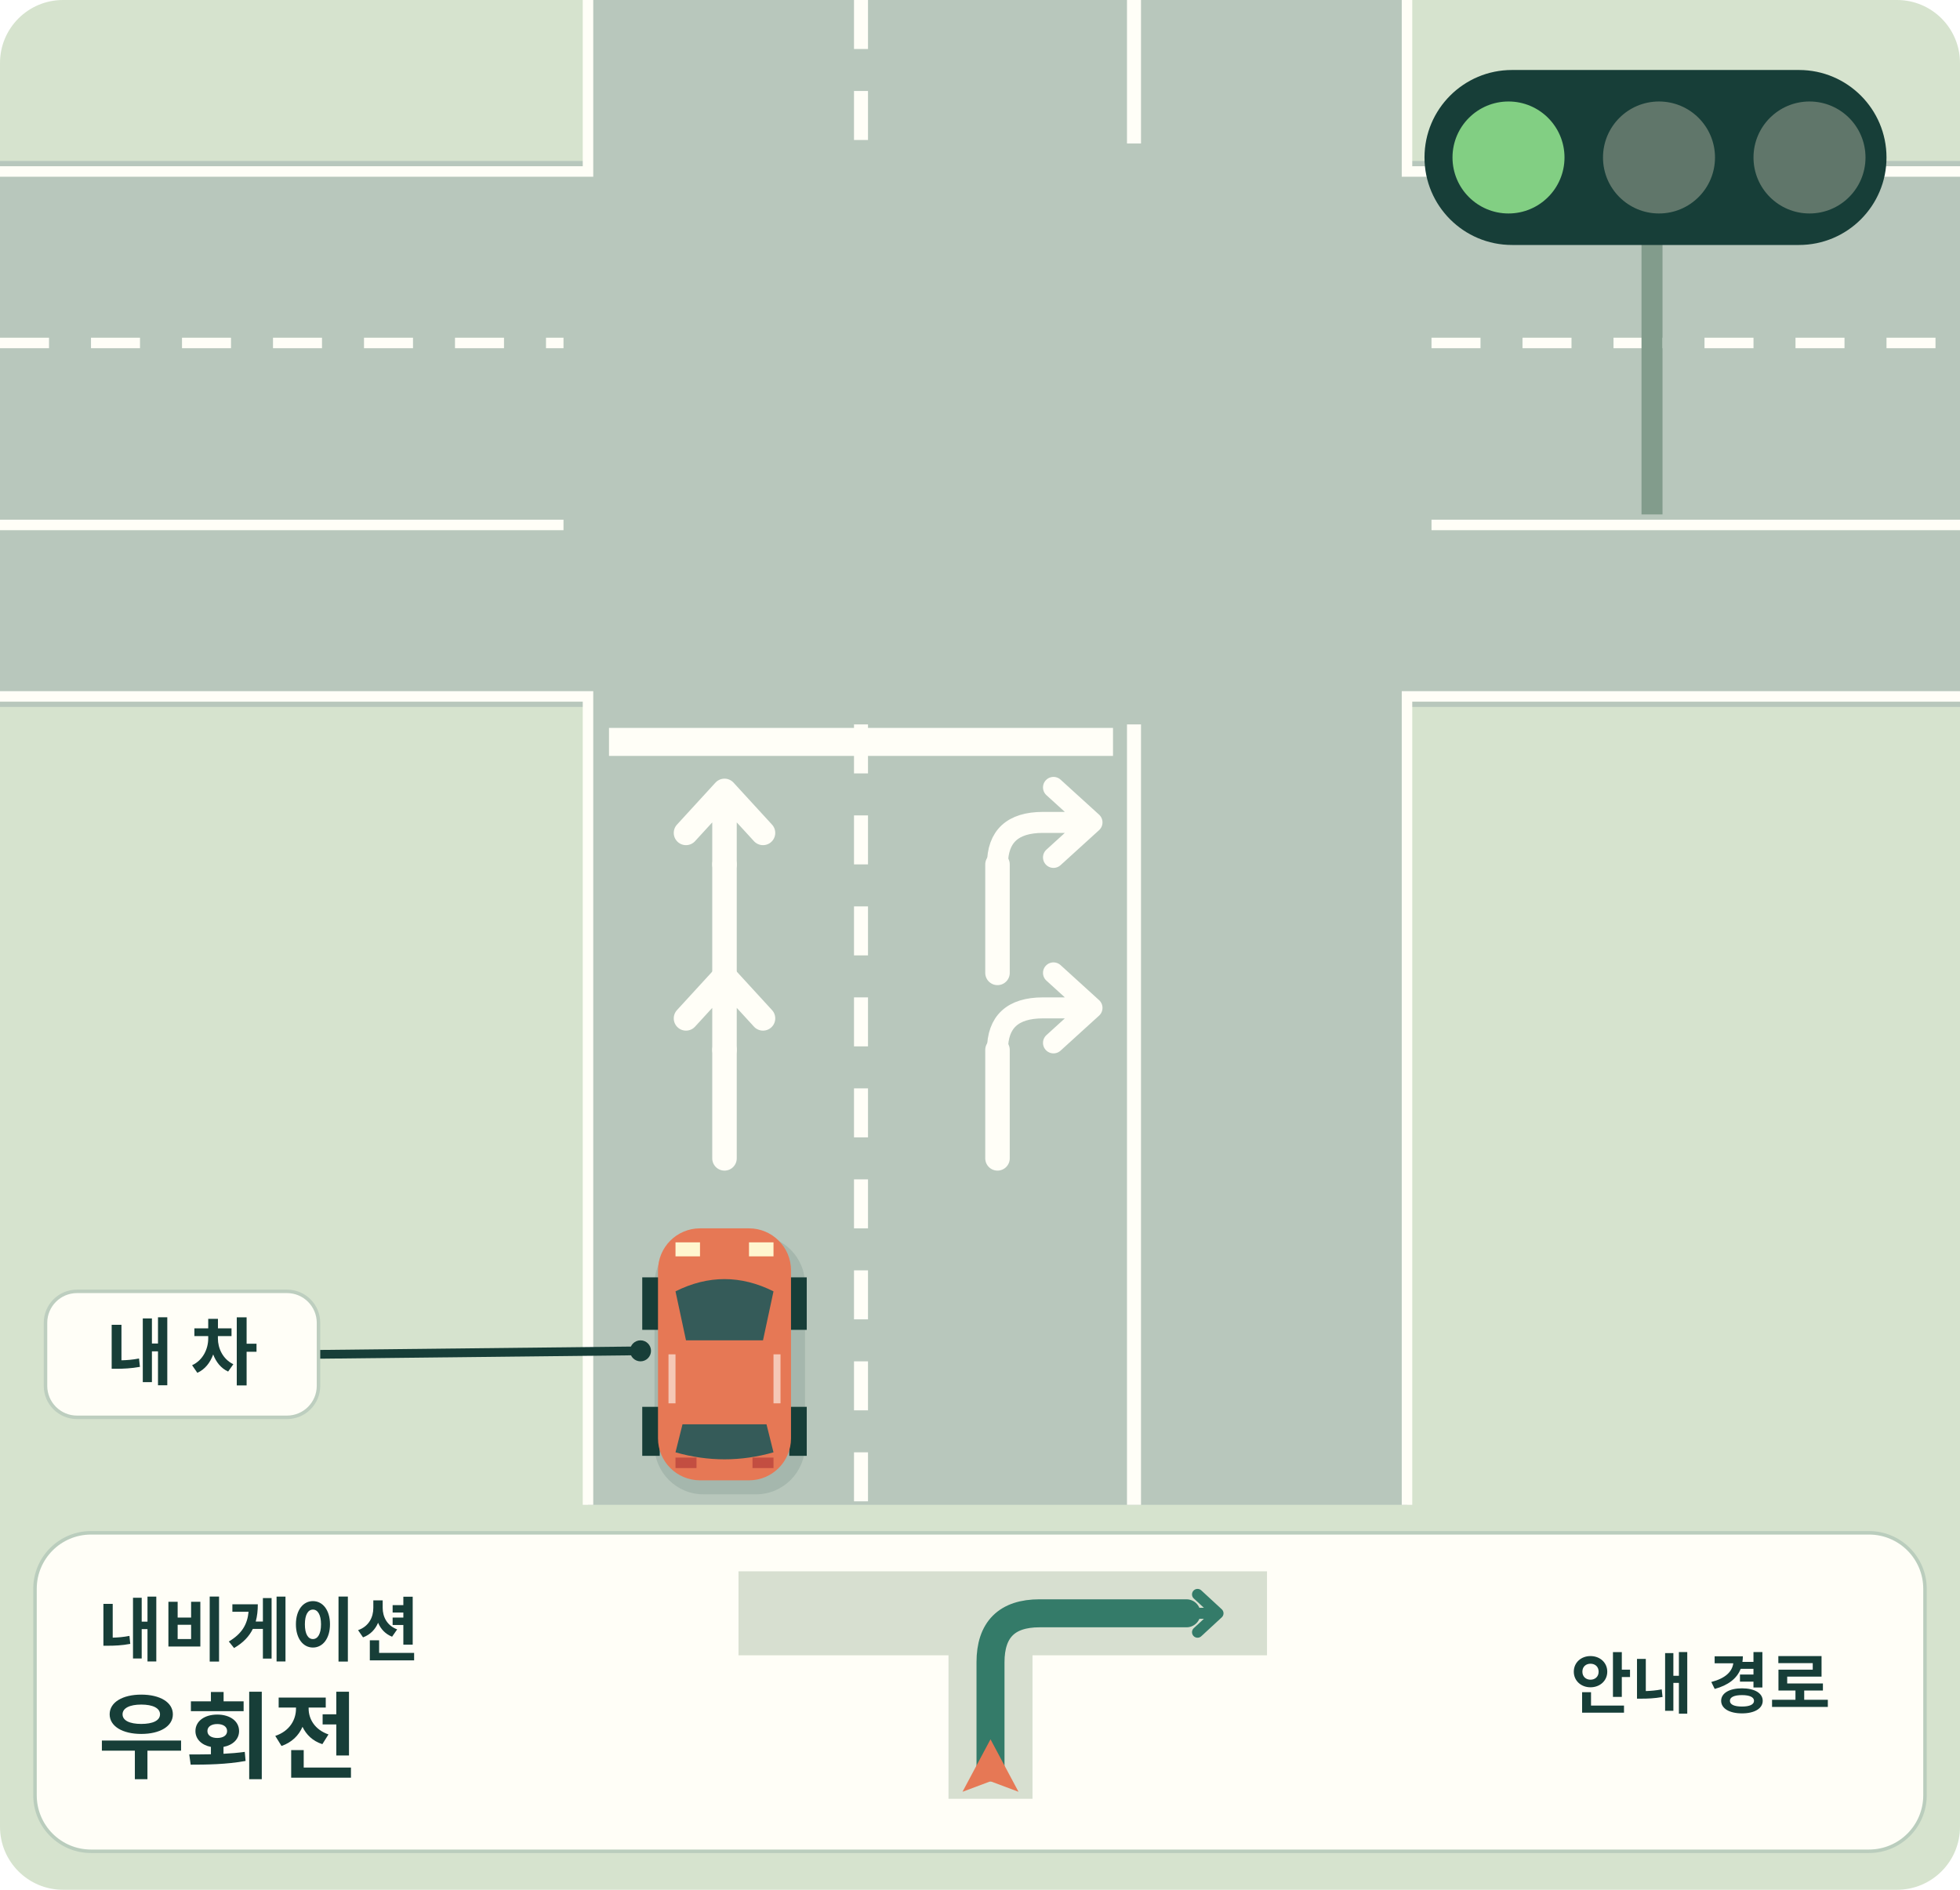
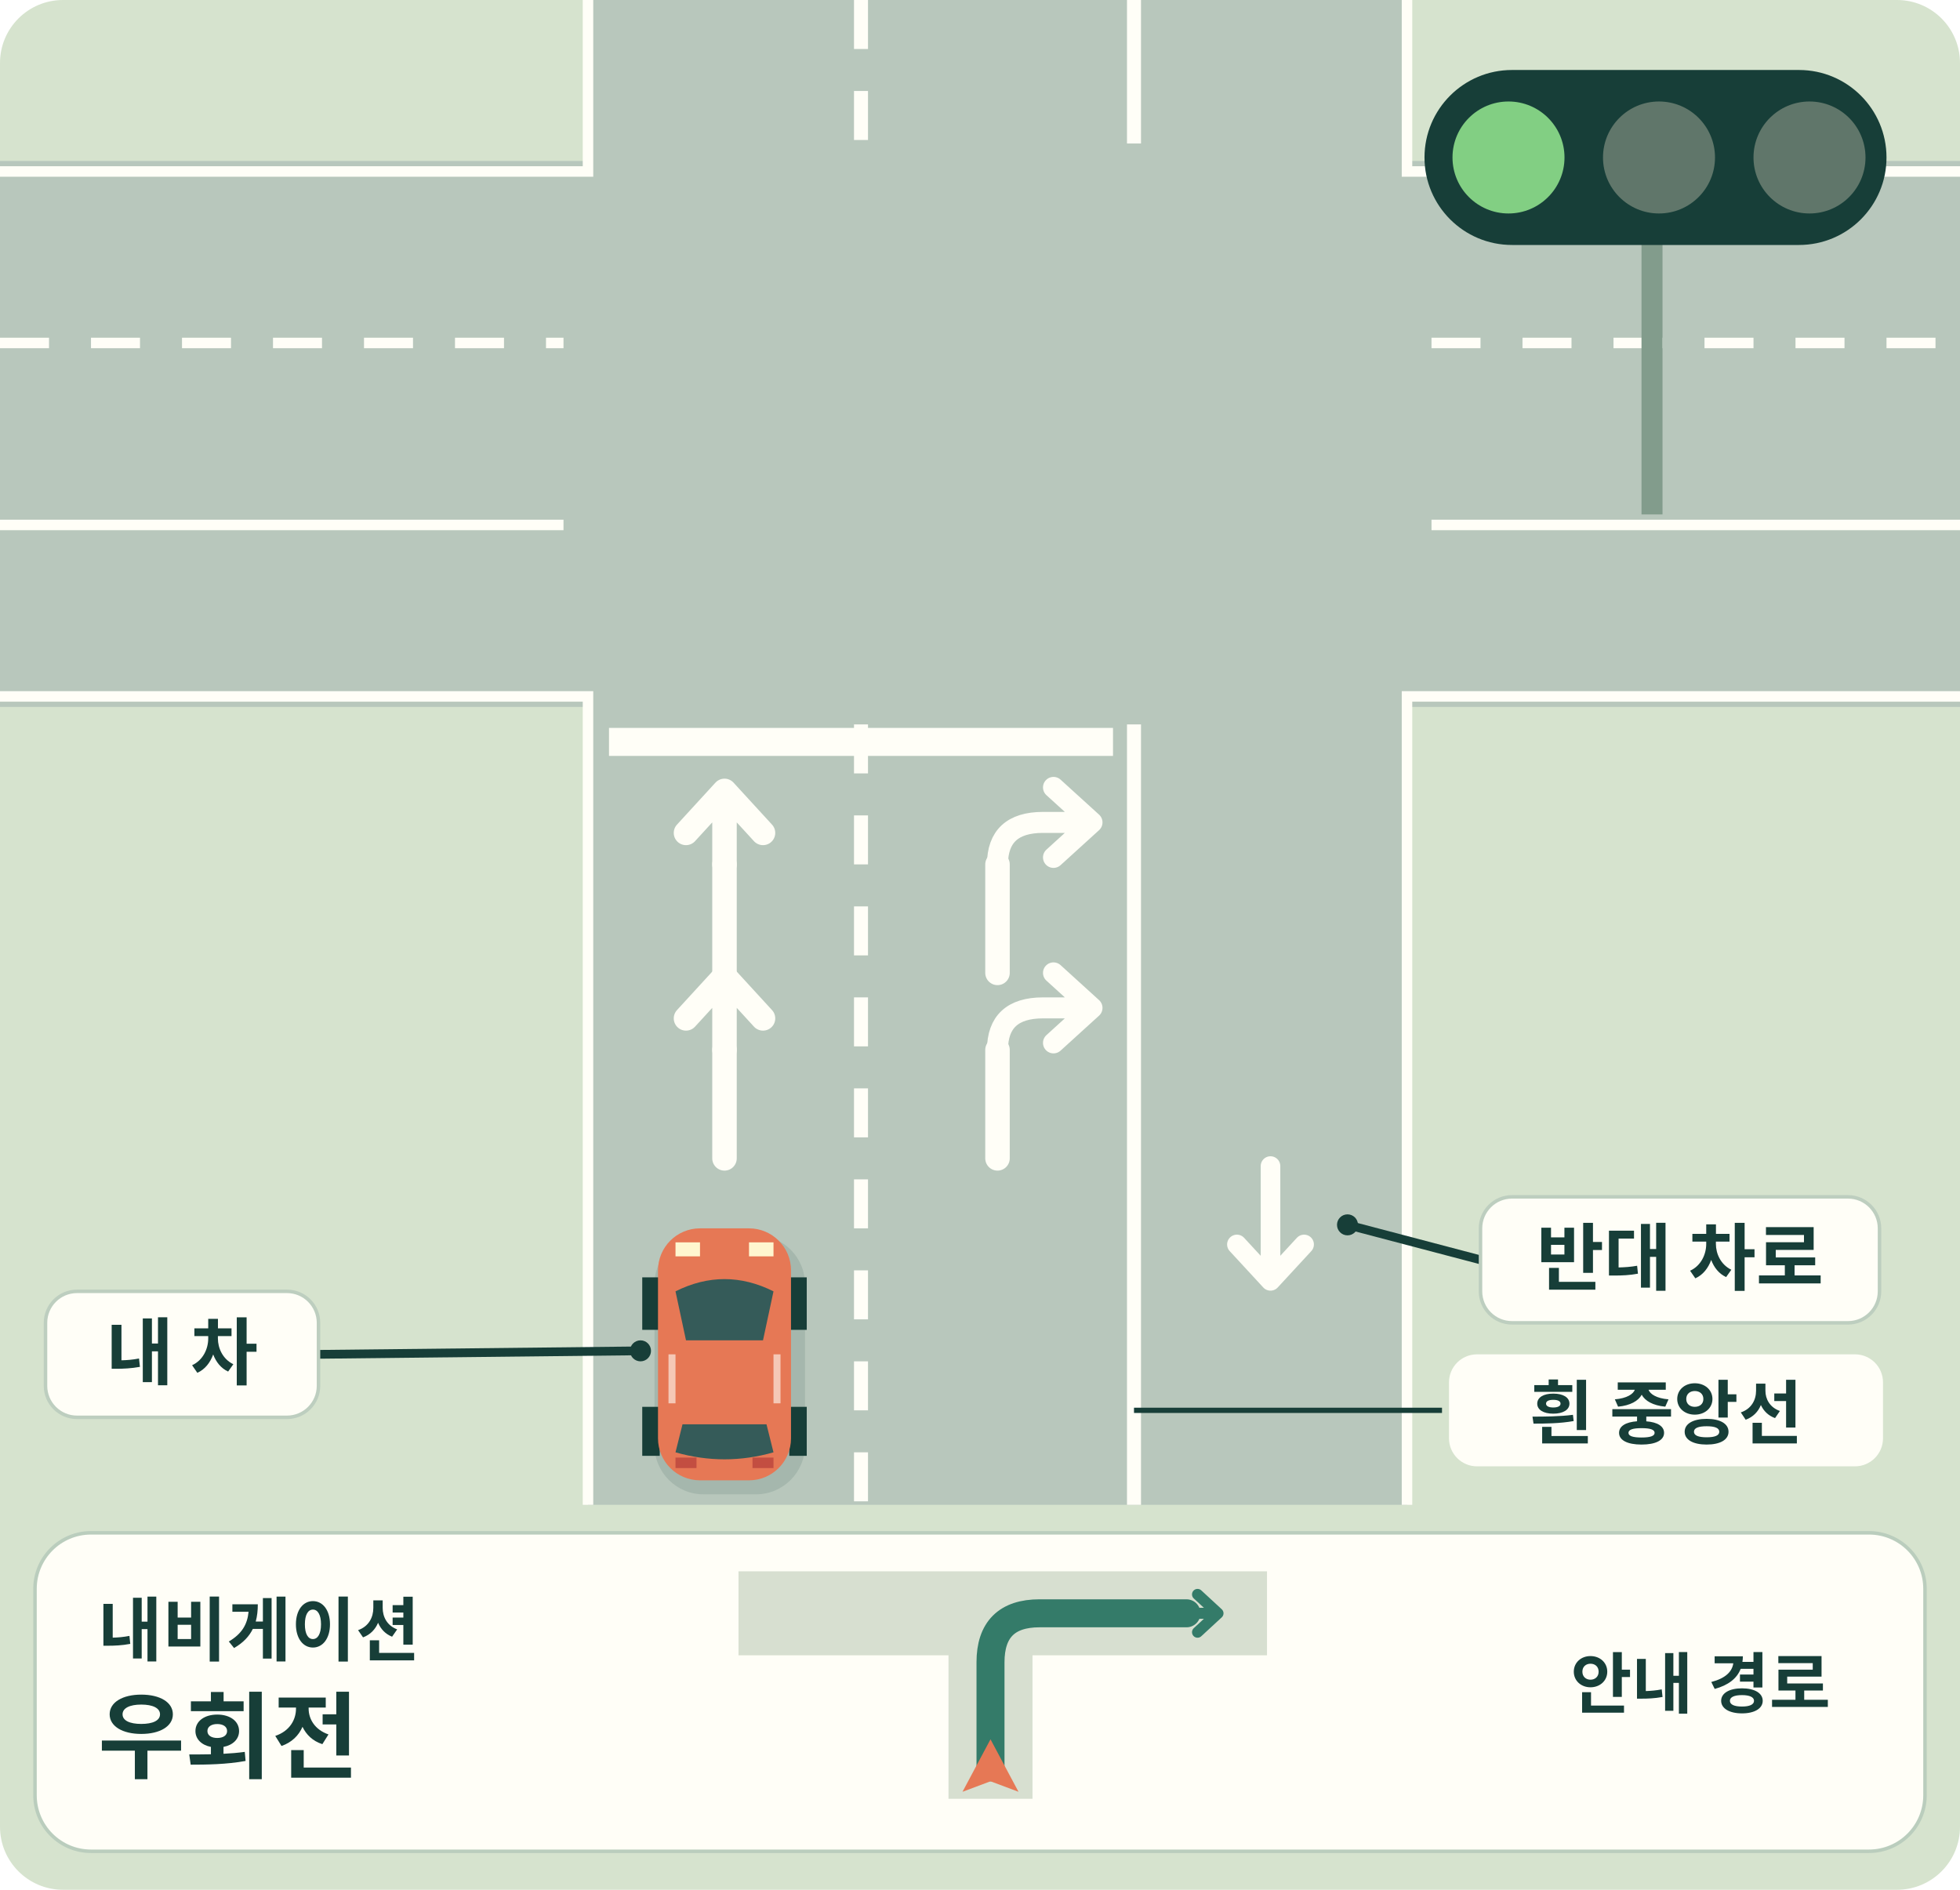
<svg xmlns="http://www.w3.org/2000/svg" data-question-id="lane-06" viewBox="0 0 560 540" role="img" aria-labelledby="scene-title" data-scenario-feature="lane-junction">
  <rect width="560" height="540" rx="18" fill="#d6e3ce" />
  <g data-intersection="true">
    <rect y="46" width="560" height="156" fill="#b8c7bc" />
    <rect x="168" width="234" height="430" fill="#b8c7bc" />
    <path d="M0 49h168V0M402 0v49h158M0 199h168V430M402 430V199h158" fill="none" stroke="#fffef7" stroke-width="3" />
    <path d="M324 0V41M324 207V430" fill="none" stroke="#fffef7" stroke-width="4" data-road-marking="centerline" />
    <path d="M246 0V41M246 207V430" fill="none" stroke="#fffef7" stroke-width="4" stroke-dasharray="14 12" data-boundary="white-dashed" />
    <path d="M0 150h161M409 150h151" fill="none" stroke="#fffef7" stroke-width="3" />
    <path d="M0 98h161M409 98h151" fill="none" stroke="#fffef7" stroke-width="3" stroke-dasharray="14 12" />
  </g>
  <path data-marking="stop-line" d="M174 212h144" stroke="#fffef7" stroke-width="8" />
  <g data-lane="left" data-lane-directions="straight">
    <g data-road-marking="lane-direction" data-directions="straight">
      <path d="M207 331V300" fill="none" stroke="#fffef7" stroke-width="7" stroke-linecap="round" />
      <path d="M207 300V279m-11 12 11 -12 11 12" fill="none" stroke="#fffef7" stroke-width="7" stroke-linecap="round" stroke-linejoin="round" />
    </g>
  </g>
  <g data-lane="right" data-lane-directions="right">
    <g data-road-marking="lane-direction" data-directions="right">
      <path d="M285 331V300" fill="none" stroke="#fffef7" stroke-width="7" stroke-linecap="round" />
      <path d="M285 300Q285 288 298 288H312m-11 -10 11 10 -11 10" fill="none" stroke="#fffef7" stroke-width="6" stroke-linecap="round" stroke-linejoin="round" />
    </g>
+   </g>
+   <g data-lane="opposing" data-travel-direction="toward-viewer">
+     <g transform="translate(363 350) rotate(180)">
+       <g transform="translate(0 0) rotate(0) scale(0.8)">
+         <path d="M0 21V-20M-12 -7L0 -20 12 -7" fill="none" stroke="#fffef7" stroke-width="7" stroke-linecap="round" stroke-linejoin="round" />
+       </g>
+     </g>
+     <g class="vehicle-callout">
+       <path d="M423 360L385 350" fill="none" stroke="#173e38" stroke-width="2.5" />
+       <circle cx="385" cy="350" r="3" fill="#173e38" />
+       <rect x="423" y="342" width="114" height="36" rx="9" fill="#fffef7" stroke="#bdcebf" />
+       <text x="480" y="367" font-family="Pretendard, 'Noto Sans KR', sans-serif" font-size="21" font-weight="750" fill="#173e38" text-anchor="middle">반대 차로</text>
+     </g>
+     <path d="M324 403H412" fill="none" stroke="#173e38" stroke-width="1.5" />
+     <rect x="414" y="387" width="124" height="32" rx="8" fill="#fffef7" />
+     <text x="476" y="411" font-family="Pretendard, 'Noto Sans KR', sans-serif" font-size="20" font-weight="750" fill="#173e38" text-anchor="middle">흰 중앙선</text>
  </g>
  <g data-road-marking="lane-direction" data-directions="straight">
    <path d="M207 278V247" fill="none" stroke="#fffef7" stroke-width="7" stroke-linecap="round" />
    <path d="M207 247V226m-11 12 11 -12 11 12" fill="none" stroke="#fffef7" stroke-width="7" stroke-linecap="round" stroke-linejoin="round" />
  </g>
  <g data-road-marking="lane-direction" data-directions="right">
    <path d="M285 278V247" fill="none" stroke="#fffef7" stroke-width="7" stroke-linecap="round" />
    <path d="M285 247Q285 235 298 235H312m-11 -10 11 10 -11 10" fill="none" stroke="#fffef7" stroke-width="6" stroke-linecap="round" stroke-linejoin="round" />
  </g>
  <g data-vehicle-role="own" data-car-x="207" data-car-y="386" transform="translate(207 386) rotate(0)">
    <rect x="-20" y="-33" width="43" height="74" rx="14" fill="#173e38" opacity=".12" />
    <path d="M-21 -21v15m42 -15v15m-42 22v14m42 -14v14" stroke="#173e38" stroke-width="5" />
    <rect x="-19" y="-35" width="38" height="72" rx="12" fill="#e67855" />
    <path d="M-14 -17q14 -7 28 0l-3 14h-22Z M-12 21h24l2 8q-14 4 -28 0Z" fill="#355b59" />
    <path d="M-15 1v14M15 1v14" stroke="#fffef7" stroke-opacity=".6" stroke-width="2" />
    <path d="M-14 -29h7m14 0h7" stroke="#fff6cf" stroke-width="4" />
    <path d="M-14 32h6m16 0h6" stroke="#c34e41" stroke-width="3" />
  </g>
  <g class="vehicle-callout">
    <path d="M91 387L183 386" fill="none" stroke="#173e38" stroke-width="2.5" />
    <circle cx="183" cy="386" r="3" fill="#173e38" />
    <rect x="13" y="369" width="78" height="36" rx="9" fill="#fffef7" stroke="#bdcebf" />
    <text x="52" y="394" font-family="Pretendard, 'Noto Sans KR', sans-serif" font-size="21" font-weight="750" fill="#173e38" text-anchor="middle">내 차</text>
  </g>
  <g data-signal-type="road" transform="translate(407 20)">
    <path d="M65 44v83" stroke="#829c8c" stroke-width="6" />
    <rect width="132" height="50" rx="25" fill="#173e38" />
    <circle cx="24" cy="25" r="16" fill="#82cf83" />
    <circle cx="67" cy="25" r="16" fill="#60766a" />
    <circle cx="110" cy="25" r="16" fill="#60766a" />
  </g>
  <g data-navigation="right" data-layout="mobile">
    <rect x="10" y="438" width="540" height="91" rx="16" fill="#fffef7" stroke="#bacdbd" />
    <text x="28" y="473" font-family="Pretendard, 'Noto Sans KR', sans-serif" font-size="20" font-weight="750" fill="#173e38">내비게이션</text>
    <text x="28" y="506" font-family="Pretendard, 'Noto Sans KR', sans-serif" font-size="27" font-weight="750" fill="#173e38">우회전</text>
    <path d="M211 461h151M283 449v65" stroke="#d7dfd0" stroke-width="24" fill="none" />
    <path d="M283 505v-30q0 -14 14 -14h42" fill="none" stroke="#347b69" stroke-width="8" stroke-linecap="round" stroke-linejoin="round" />
    <g transform="translate(339 461) rotate(90) scale(0.45)">
      <path d="M0 21V-20M-12 -7L0 -20 12 -7" fill="none" stroke="#347b69" stroke-width="7" stroke-linecap="round" stroke-linejoin="round" />
    </g>
    <path d="M283 497l-8 15 8 -3 8 3Z" fill="#e67855" />
    <text x="523" y="488" font-family="Pretendard, 'Noto Sans KR', sans-serif" font-size="19" font-weight="750" fill="#173e38" text-anchor="end">안내 경로</text>
  </g>
</svg>
